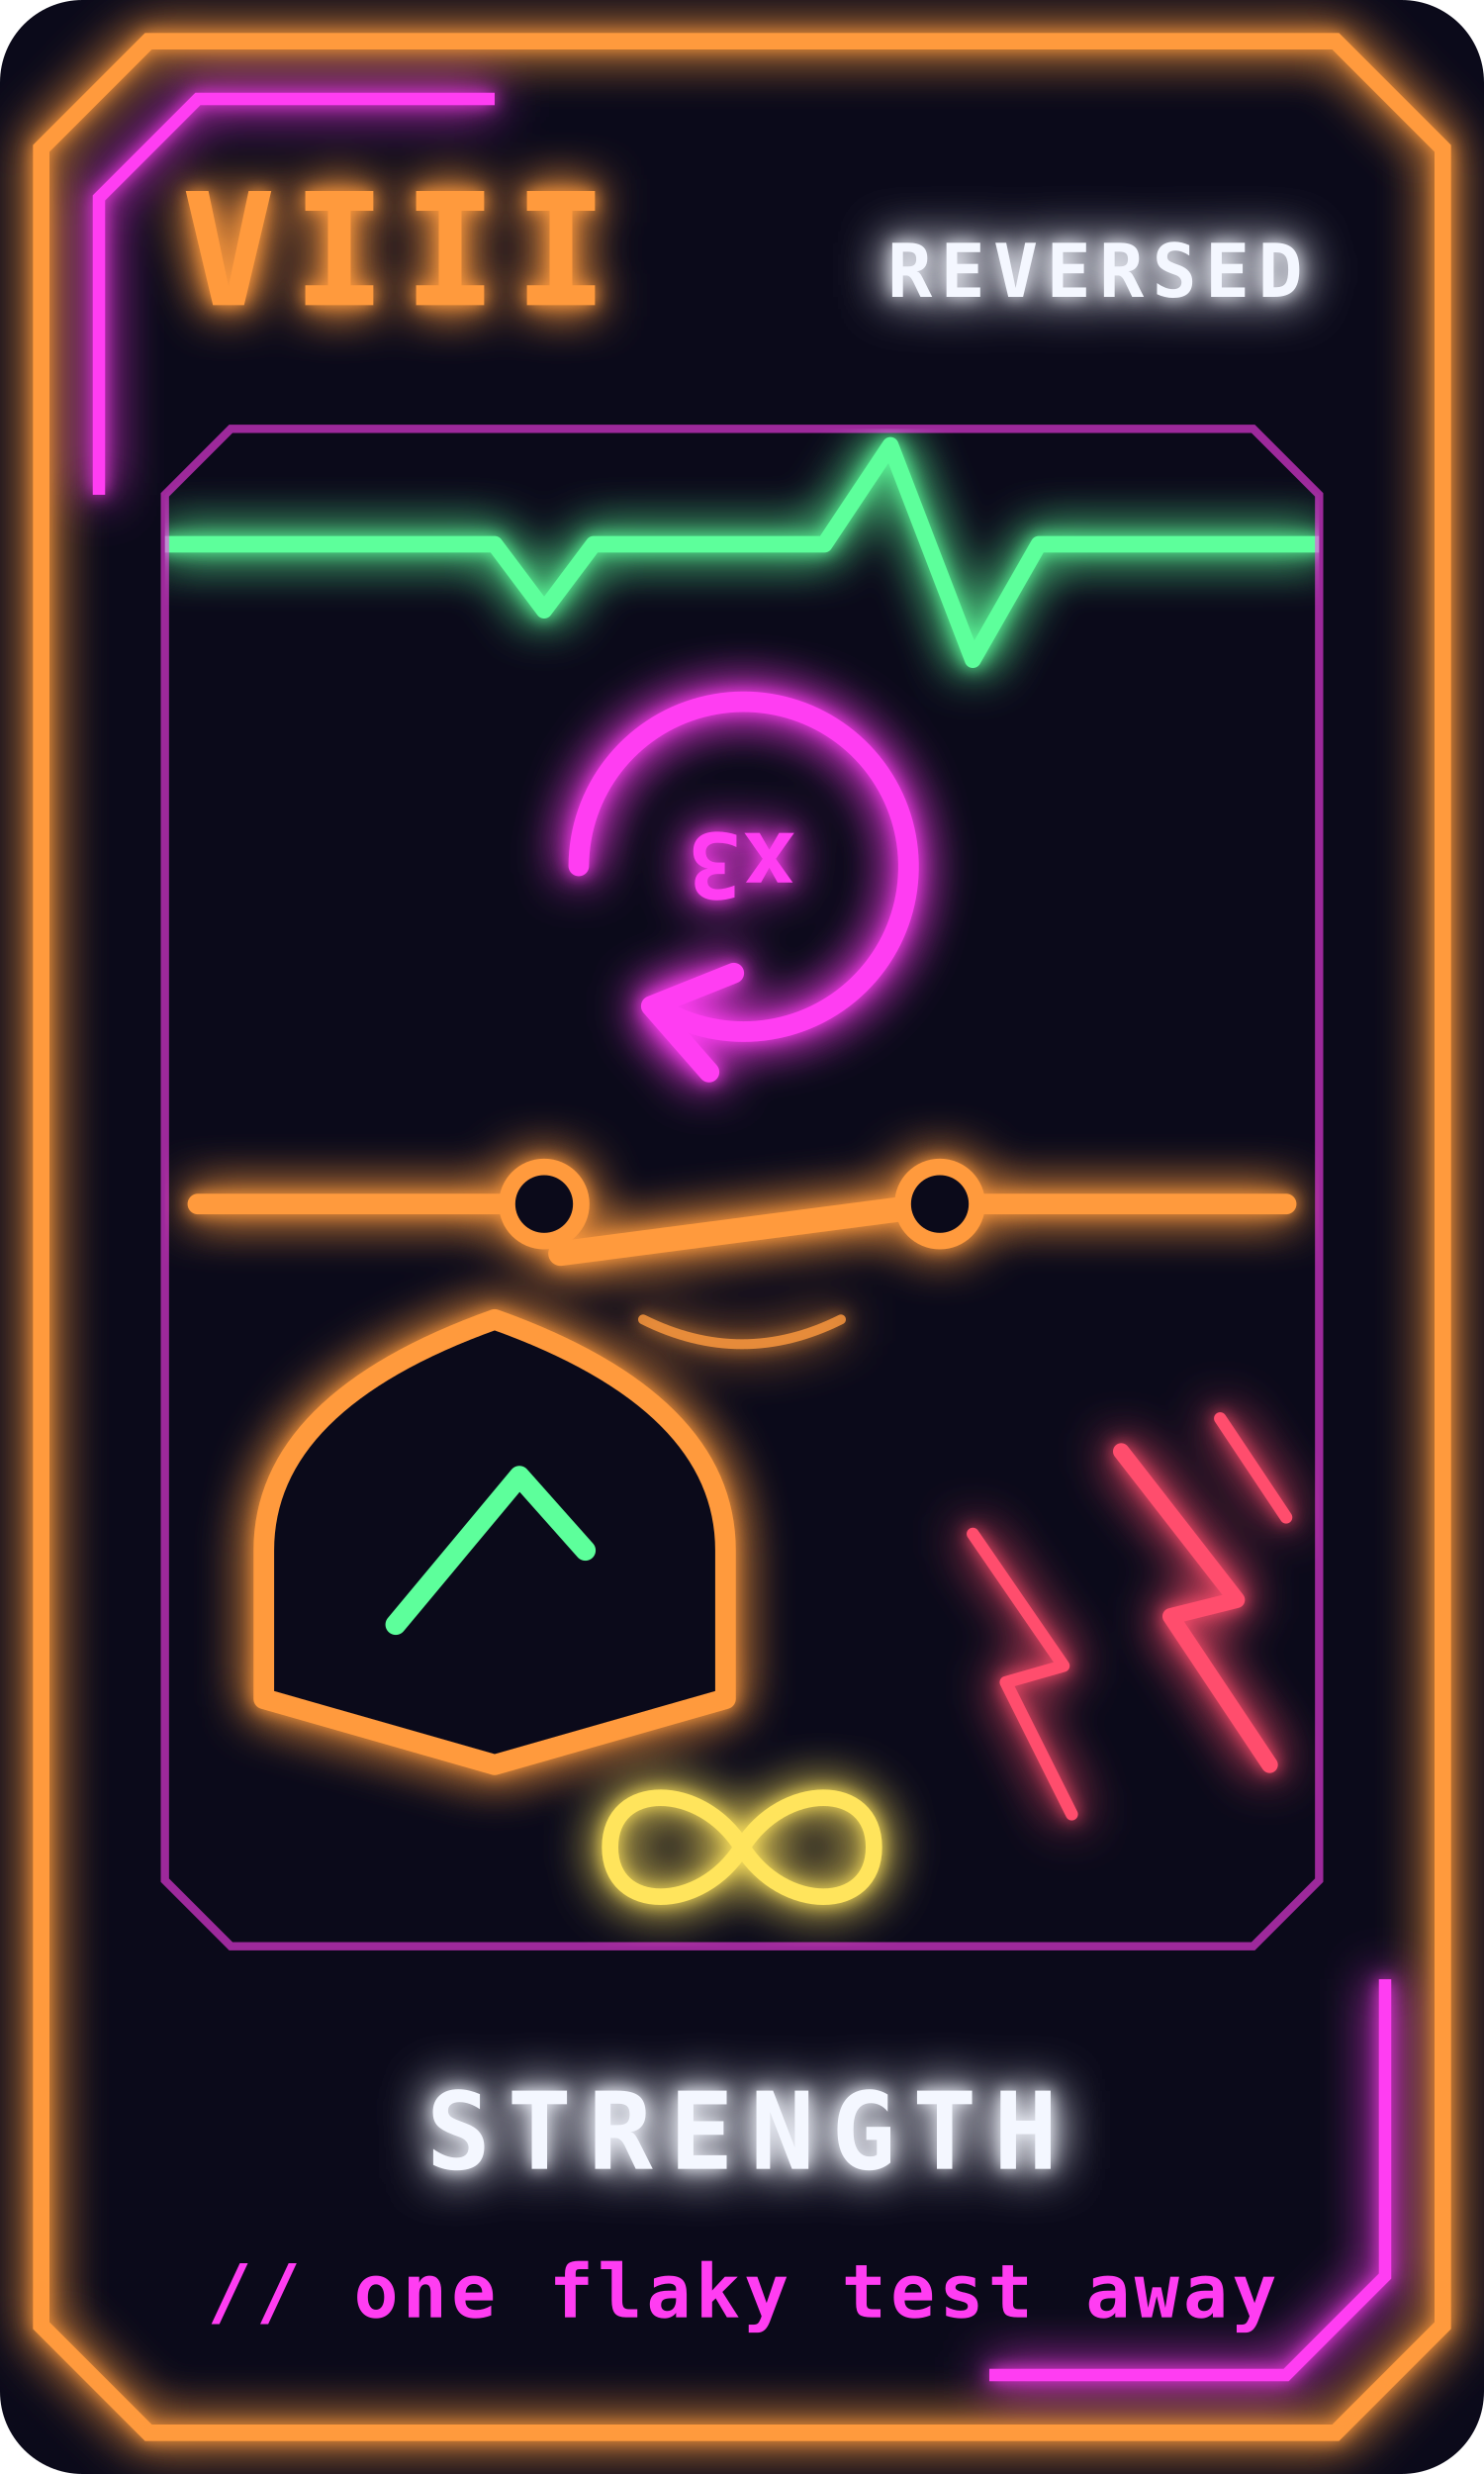
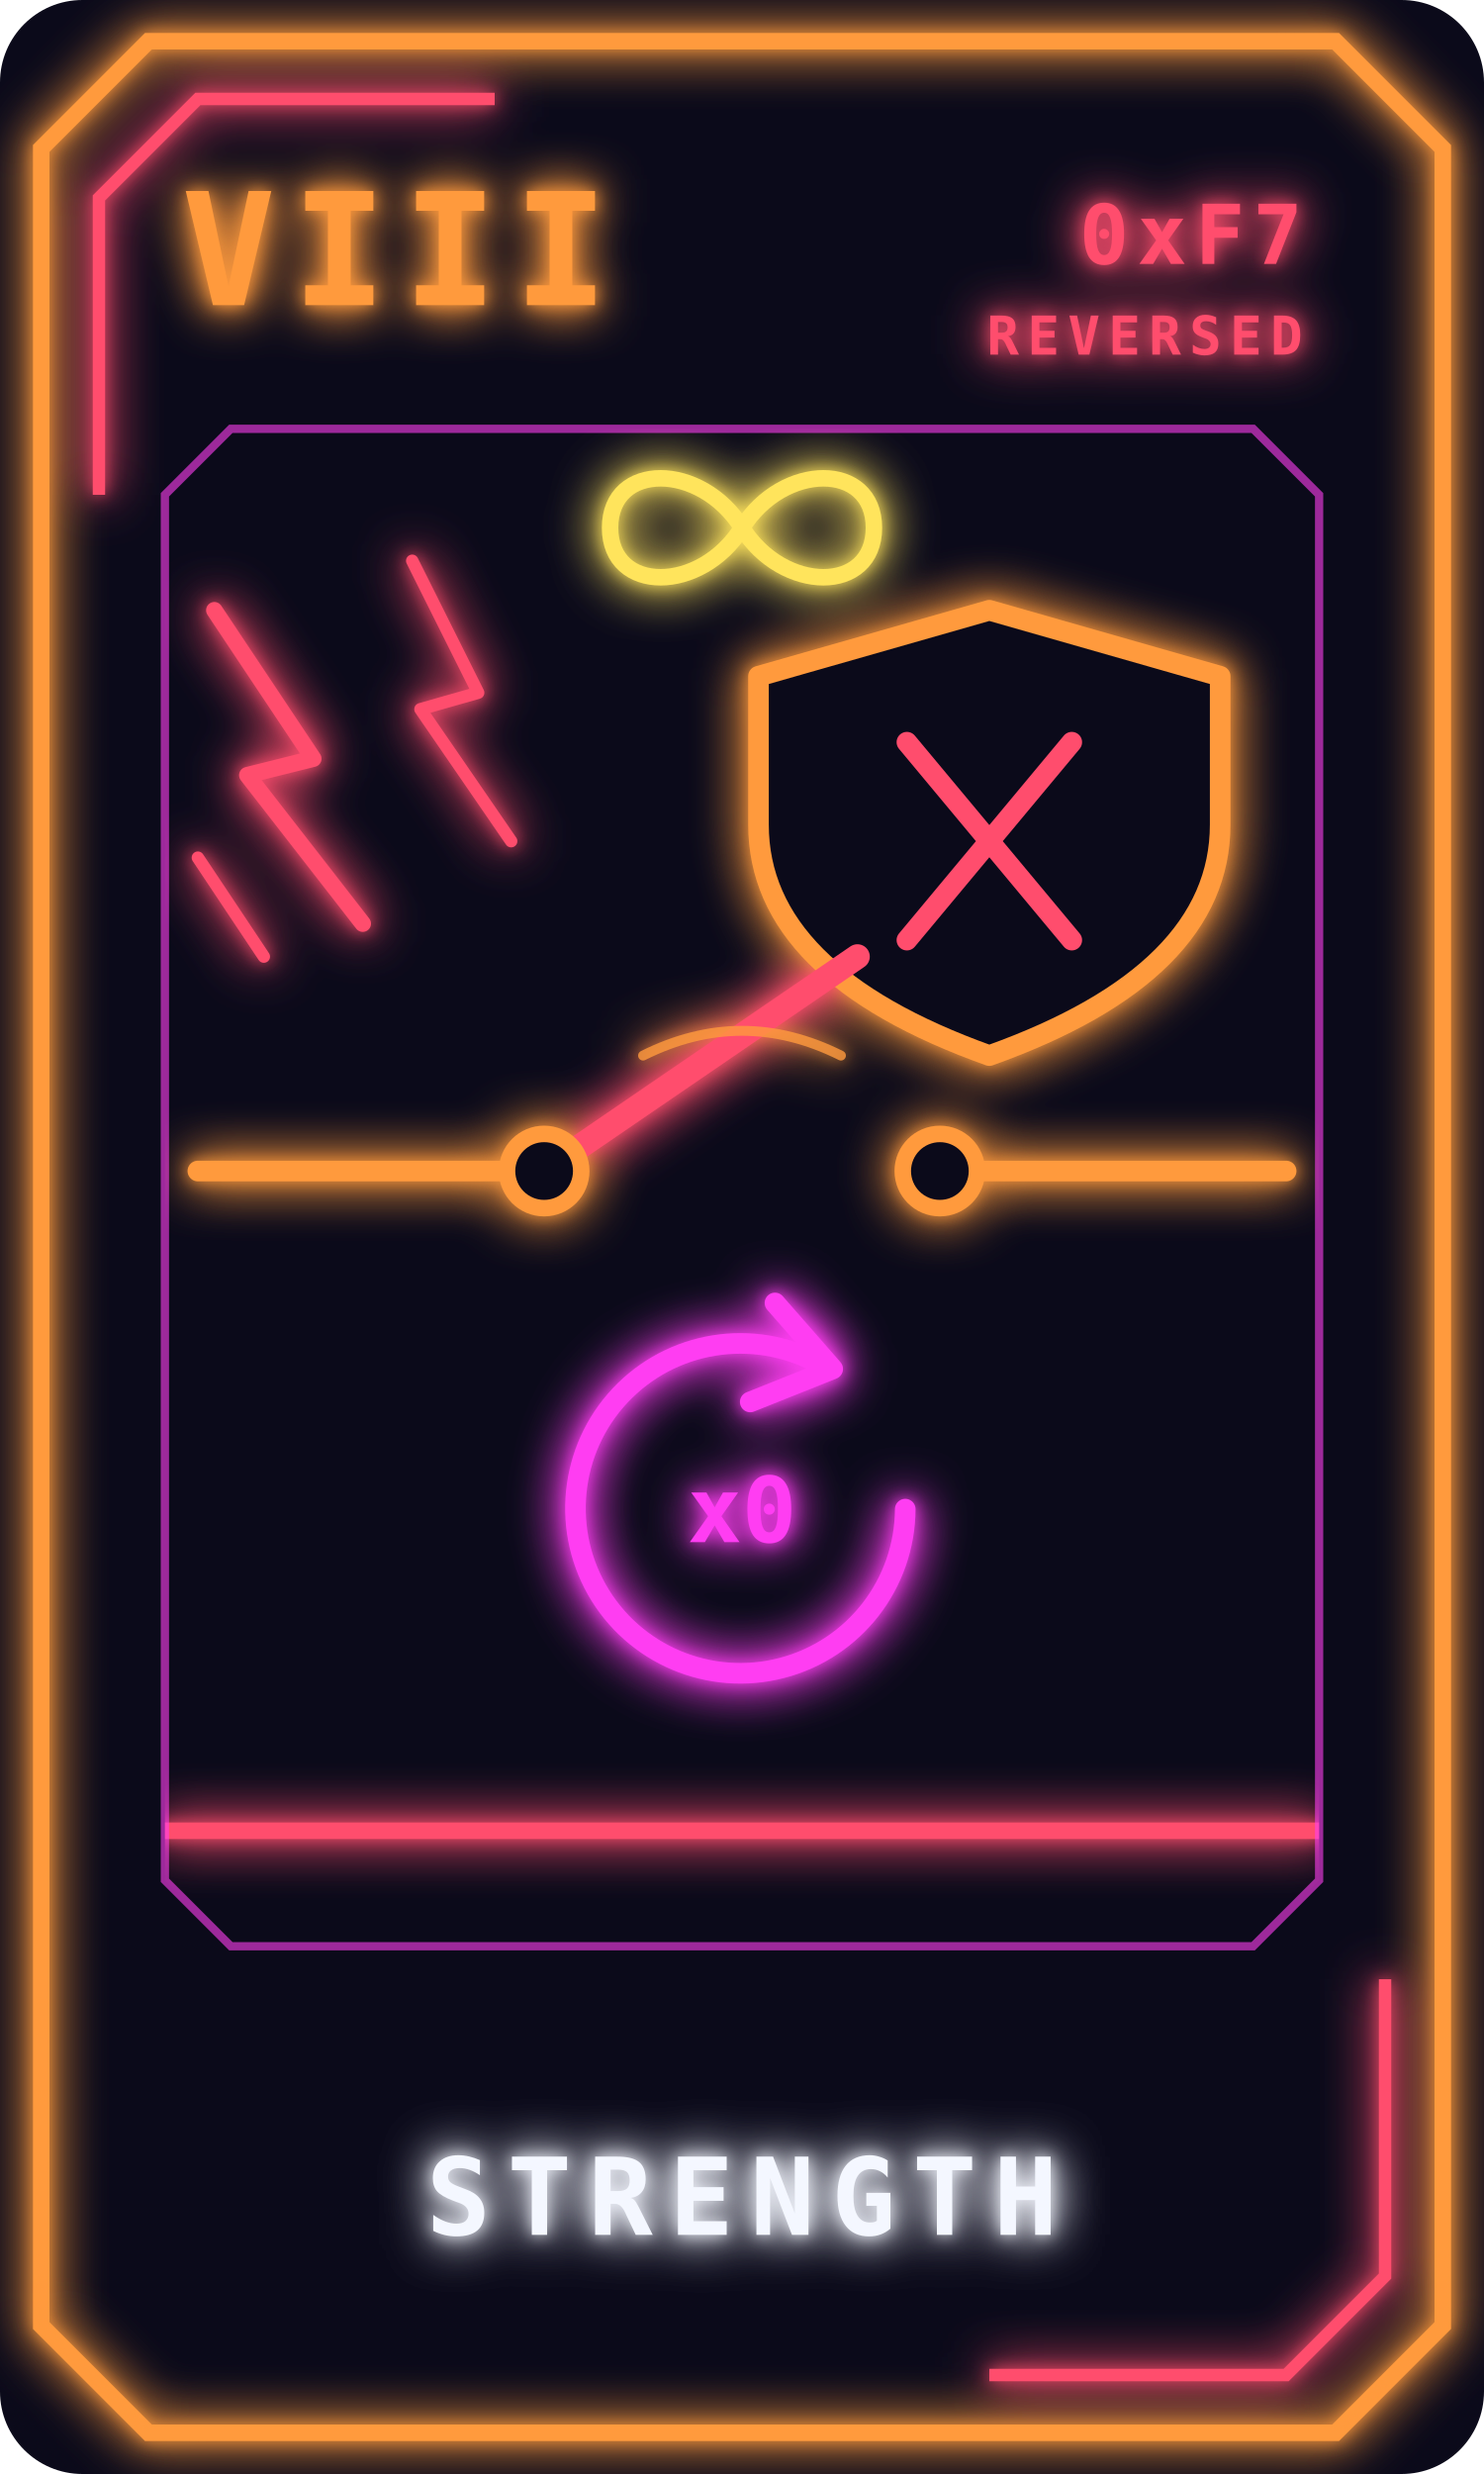
<svg xmlns="http://www.w3.org/2000/svg" width="180" height="300" viewBox="0 0 180 300">
  <g>
    <defs>
      <filter id="ds-neon" x="-30%" y="-30%" width="160%" height="160%" color-interpolation-filters="sRGB">
        <feGaussianBlur stdDeviation="3" result="wide" />
        <feGaussianBlur in="SourceGraphic" stdDeviation="1" result="near" />
        <feMerge>
          <feMergeNode in="wide" />
          <feMergeNode in="wide" />
          <feMergeNode in="near" />
          <feMergeNode in="SourceGraphic" />
        </feMerge>
      </filter>
      <clipPath id="ds-window">
        <path d="M-70 -84L-62 -92H62L70 -84V84L62 92H-62L-70 84Z" />
      </clipPath>
    </defs>
    <rect width="180" height="300" rx="10" fill="#0b0a1a" />
    <g filter="url(#ds-neon)">
      <path d="M18 5H162L175 18V282L162 295H18L5 282V18Z" fill="none" stroke="#ff9a3d" stroke-width="2" />
-       <path d="M12 60V24L24 12H60M168 240V276L156 288H120" fill="none" stroke="#ff3df2" stroke-width="1.5" />
+       <path d="M12 60V24L24 12H60M168 240V276L156 288H120" fill="none" stroke="#ff4d6d" stroke-width="1.5" />
      <text x="22" y="37" font-family="ui-monospace, 'SF Mono', Menlo, Consolas, monospace" font-size="19" font-weight="bold" fill="#ff9a3d" text-anchor="start" letter-spacing="2">VIII</text>
-       <text x="158" y="36" font-family="ui-monospace, 'SF Mono', Menlo, Consolas, monospace" font-size="9" font-weight="bold" fill="#f4f7ff" text-anchor="end" letter-spacing="1">REVERSED</text>
-       <text x="90" y="263" font-family="ui-monospace, 'SF Mono', Menlo, Consolas, monospace" font-size="13" font-weight="bold" fill="#f4f7ff" text-anchor="middle" letter-spacing="2">STRENGTH</text>
+       <text x="158" y="32" font-family="ui-monospace, 'SF Mono', Menlo, Consolas, monospace" font-size="10" font-weight="bold" fill="#ff4d6d" text-anchor="end" letter-spacing="1">0xF7</text>
+       <text x="158" y="43" font-family="ui-monospace, 'SF Mono', Menlo, Consolas, monospace" font-size="6.5" font-weight="bold" fill="#ff4d6d" text-anchor="end" letter-spacing="1">REVERSED</text>
+       <text x="90" y="271" font-family="ui-monospace, 'SF Mono', Menlo, Consolas, monospace" font-size="13" font-weight="bold" fill="#f4f7ff" text-anchor="middle" letter-spacing="2">STRENGTH</text>
    </g>
-     <text x="90" y="281" font-family="ui-monospace, 'SF Mono', Menlo, Consolas, monospace" font-size="9" font-weight="bold" fill="#ff3df2" text-anchor="middle" letter-spacing="0.5">// one flaky test away</text>
    <g transform="translate(90 144)">
      <g clip-path="url(#ds-window)">
-         <g filter="url(#ds-neon)" transform="rotate(180)">
+         <g filter="url(#ds-neon)">
          <path d="M0 -80c5 -8 16 -8 16 0c0 8 -11 8 -16 0c-5 -8 -16 -8 -16 0c0 8 11 8 16 0" fill="none" stroke="#ffe45c" stroke-width="2" stroke-linecap="round" stroke-linejoin="round" />
          <path d="M-64 -70L-52 -52L-60 -50L-46 -32" fill="none" stroke="#ff4d6d" stroke-width="2" stroke-linecap="round" stroke-linejoin="round" />
          <path d="M-40 -76L-32 -60L-39 -58L-28 -42" fill="none" stroke="#ff4d6d" stroke-width="1.5" stroke-linecap="round" stroke-linejoin="round" />
          <path d="M-66 -40L-58 -28" fill="none" stroke="#ff4d6d" stroke-width="1.5" stroke-linecap="round" stroke-linejoin="round" />
          <path d="M30 -70L58 -62V-44Q58 -26 30 -16Q2 -26 2 -44V-62Z" fill="#0b0a1a" stroke="#ff9a3d" stroke-width="2.5" stroke-linecap="round" stroke-linejoin="round" />
-           <path d="M19 -44l8 9l15 -18" fill="none" stroke="#5dff9b" stroke-width="2.5" stroke-linecap="round" stroke-linejoin="round" />
+           <path d="M20 -54L40 -30M40 -54L20 -30" fill="none" stroke="#ff4d6d" stroke-width="2.5" stroke-linecap="round" stroke-linejoin="round" />
          <path d="M-66 -2H-24M24 -2H66" fill="none" stroke="#ff9a3d" stroke-width="2.5" stroke-linecap="round" stroke-linejoin="round" />
-           <path d="M-24 -2L22 -8" fill="none" stroke="#ff9a3d" stroke-width="3" stroke-linecap="round" stroke-linejoin="round" />
+           <path d="M-24 -2L14 -28" fill="none" stroke="#ff4d6d" stroke-width="3" stroke-linecap="round" stroke-linejoin="round" />
          <circle cx="-24" cy="-2" r="4.5" fill="#0b0a1a" stroke="#ff9a3d" stroke-width="2" />
          <circle cx="24" cy="-2" r="4.5" fill="#0b0a1a" stroke="#ff9a3d" stroke-width="2" />
          <g opacity="0.8">
            <path d="M-12 -16Q0 -22 12 -16" fill="none" stroke="#ff9a3d" stroke-width="1.2" stroke-linecap="round" stroke-linejoin="round" />
          </g>
          <path d="M19.8 39A20 20 0 1 1 10 21.7" fill="none" stroke="#ff3df2" stroke-width="2.5" stroke-linecap="round" stroke-linejoin="round" />
          <path d="M4 14L11 22L1 26" fill="none" stroke="#ff3df2" stroke-width="2.5" stroke-linecap="round" stroke-linejoin="round" />
-           <text x="0" y="43" font-family="ui-monospace, 'SF Mono', Menlo, Consolas, monospace" font-size="11" font-weight="bold" fill="#ff3df2" text-anchor="middle">x3</text>
-           <path d="M-70 78H-36L-28 64L-18 90L-10 78H18L24 70L30 78H70" fill="none" stroke="#5dff9b" stroke-width="2" stroke-linecap="round" stroke-linejoin="round" />
+           <text x="0" y="43" font-family="ui-monospace, 'SF Mono', Menlo, Consolas, monospace" font-size="11" font-weight="bold" fill="#ff3df2" text-anchor="middle">x0</text>
+           <path d="M-70 78H70" fill="none" stroke="#ff4d6d" stroke-width="2" stroke-linecap="round" stroke-linejoin="round" />
        </g>
      </g>
      <path d="M-70 -84L-62 -92H62L70 -84V84L62 92H-62L-70 84Z" fill="none" stroke="#ff3df2" stroke-width="1" opacity="0.6" />
    </g>
  </g>
</svg>
